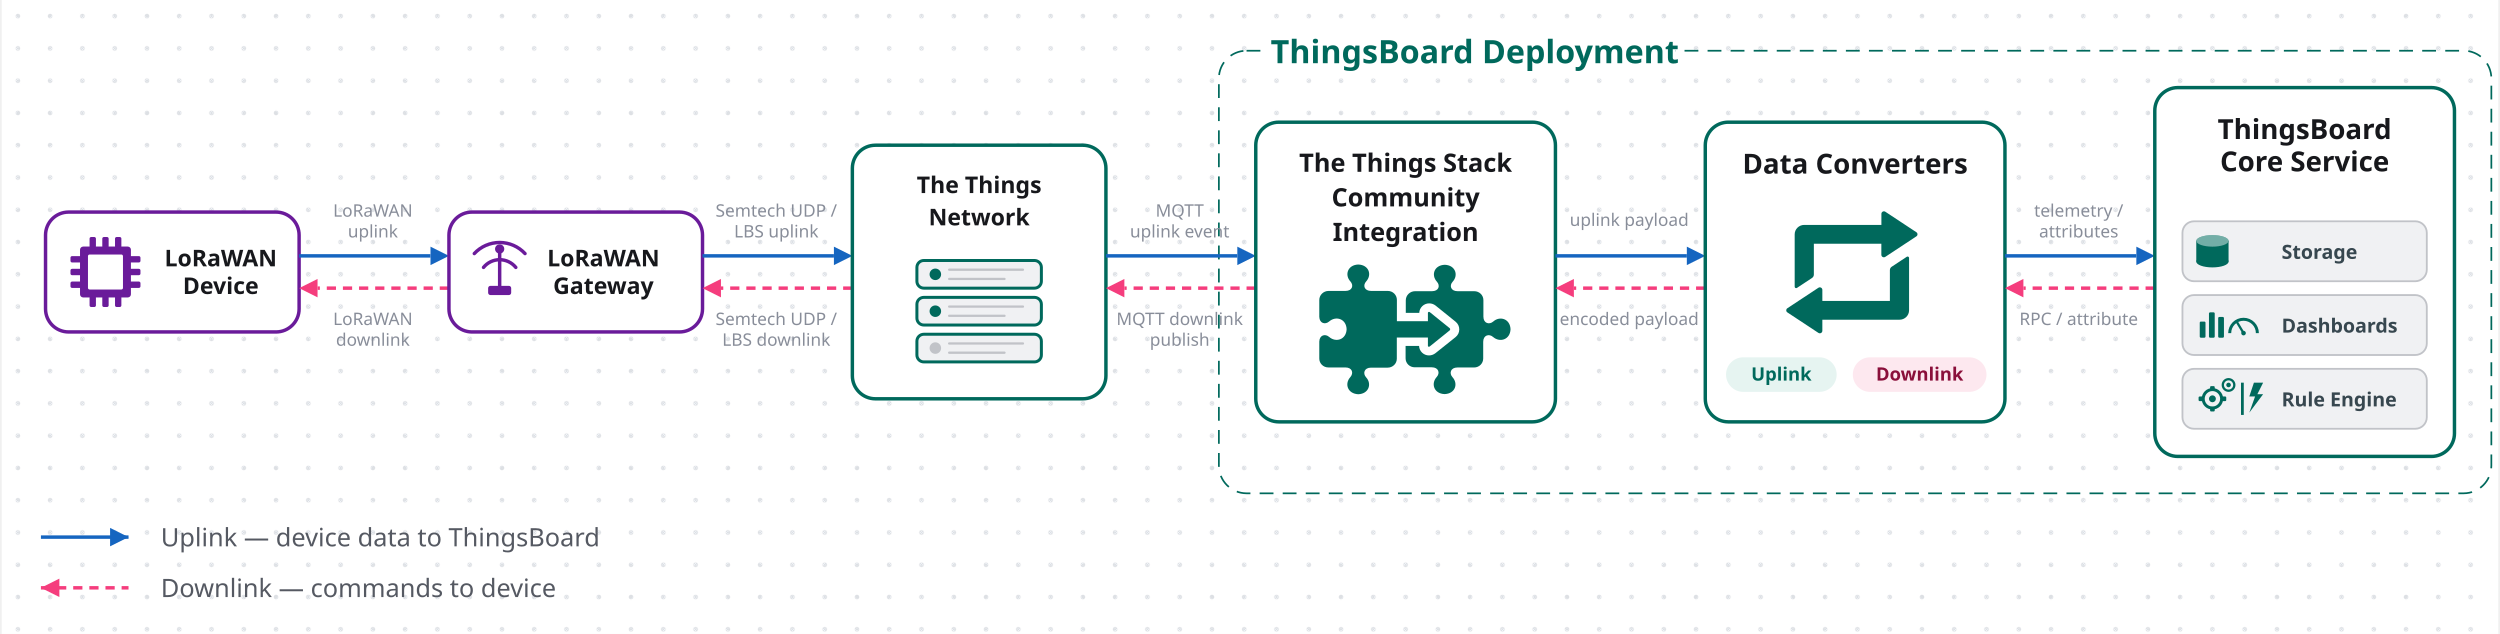
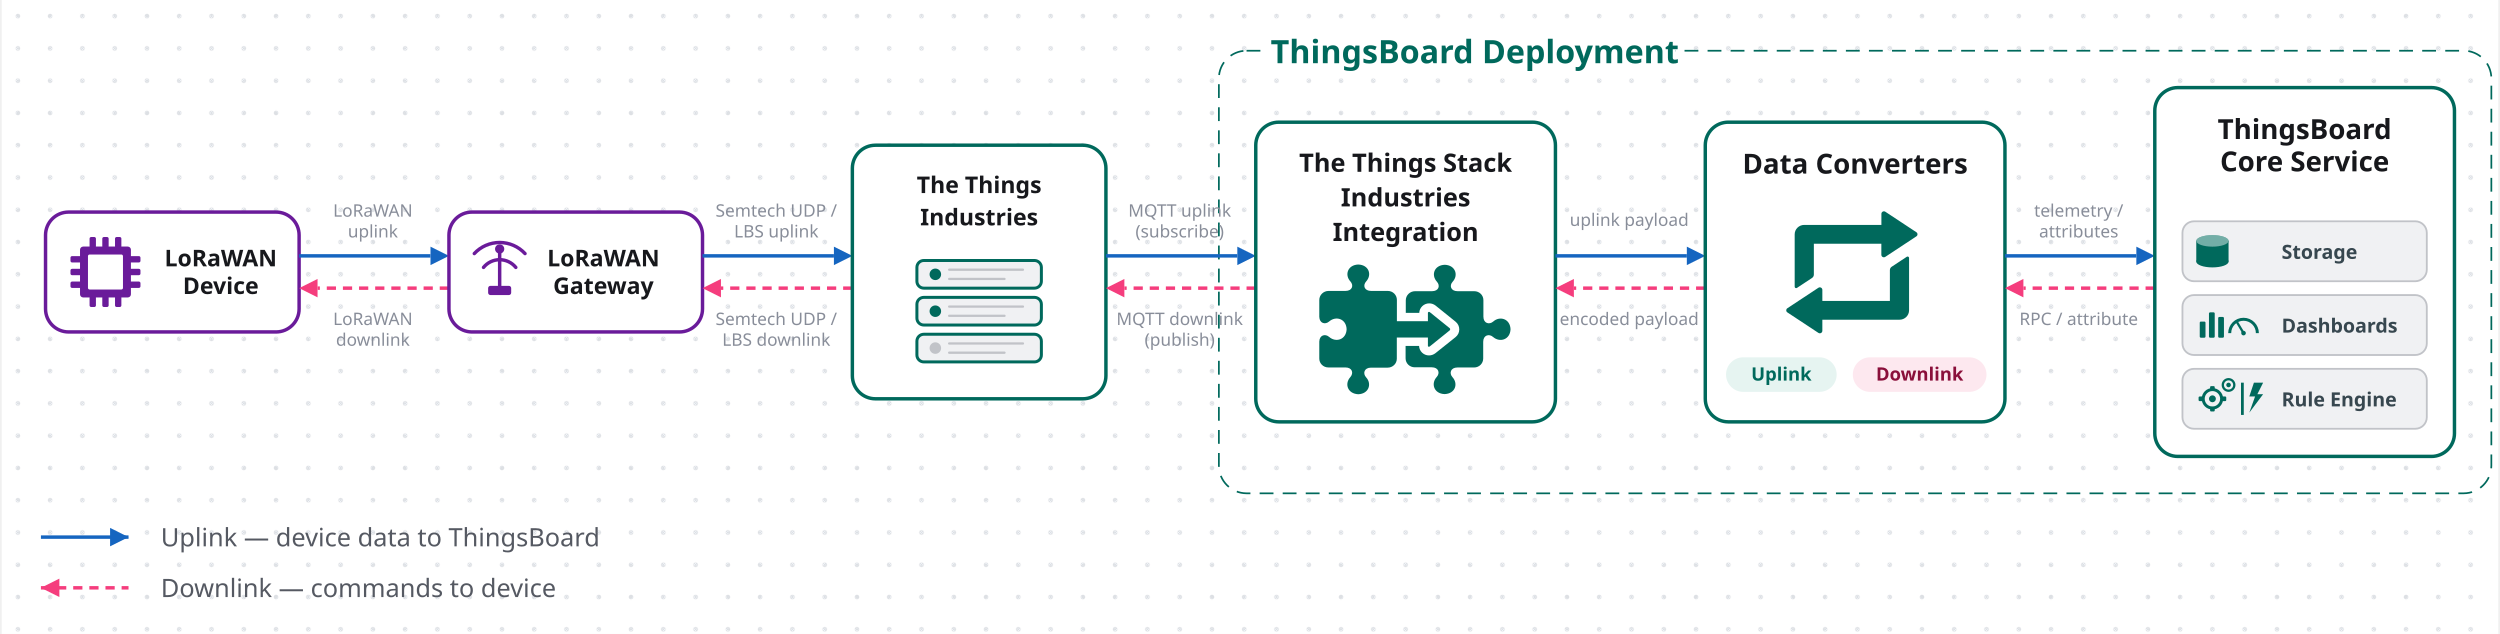
<svg xmlns="http://www.w3.org/2000/svg" width="1400" height="355" fill="none" viewBox="0 0 1083 275">
  <defs>
    <pattern id="dots" x="0" y="0" width="14" height="14" patternUnits="userSpaceOnUse">
      <circle cx="7" cy="7" r="1" fill="#dde0e4" />
    </pattern>
    <clipPath id="clip0">
      <path fill="#fff" d="M0 0h1083v275H0z" />
    </clipPath>
  </defs>
  <g clip-path="url(#clip0)">
    <path fill="#fff" d="M0 0h1083v275H0z" />
    <rect width="1083" height="275" fill="url(#dots)" />
    <g transform="translate(13,33)">
      <rect x="515" y="-11" width="552" height="192" rx="12" fill="none" stroke="#00695c" stroke-width="0.75" stroke-dasharray="6,4" />
      <rect x="535" y="-18" width="178" height="14" fill="#fff" />
      <text x="626" y="-11" text-anchor="middle" font-family="system-ui,sans-serif" font-size="14" fill="#00695c" font-weight="600" dominant-baseline="central" textLength="174" lengthAdjust="spacing">ThingsBoard Deployment</text>
      <rect x="6" y="59" width="110" height="52" rx="10" fill="#fff" stroke="#6a1b9a" stroke-width="1.5" />
      <g transform="translate(11.3,64.3) scale(0.69)" fill="#6a1b9a">
        <rect x="14" y="14" width="32" height="32" rx="2" fill="#6a1b9a" />
        <rect x="19" y="19" width="22" height="22" rx="1" fill="#fff" />
        <rect x="20" y="8" width="4" height="7" rx="1" />
        <rect x="28" y="8" width="4" height="7" rx="1" />
        <rect x="36" y="8" width="4" height="7" rx="1" />
        <rect x="20" y="45" width="4" height="7" rx="1" />
        <rect x="28" y="45" width="4" height="7" rx="1" />
        <rect x="36" y="45" width="4" height="7" rx="1" />
        <rect x="8" y="20" width="7" height="4" rx="1" />
        <rect x="8" y="28" width="7" height="4" rx="1" />
        <rect x="8" y="36" width="7" height="4" rx="1" />
        <rect x="45" y="20" width="7" height="4" rx="1" />
        <rect x="45" y="28" width="7" height="4" rx="1" />
        <rect x="45" y="36" width="7" height="4" rx="1" />
      </g>
      <text x="82" y="79" text-anchor="middle" font-family="system-ui,sans-serif" font-size="10" fill="#17181c" font-weight="600" dominant-baseline="middle">LoRaWAN</text>
      <text x="82" y="91" text-anchor="middle" font-family="system-ui,sans-serif" font-size="10" fill="#17181c" font-weight="600" dominant-baseline="middle">Device</text>
      <line x1="116" y1="78" x2="173" y2="78" stroke="#1565c0" stroke-width="1.5" />
      <polygon points="173,74 181,78 173,82" fill="#1565c0" />
      <text x="148" y="61" text-anchor="middle" font-family="system-ui,sans-serif" font-size="7.5" fill="#888d99">LoRaWAN</text>
      <text x="148" y="70" text-anchor="middle" font-family="system-ui,sans-serif" font-size="7.5" fill="#888d99">uplink</text>
      <line x1="181" y1="92" x2="124" y2="92" stroke="#f53d7d" stroke-width="1.5" stroke-dasharray="4,3" />
      <polygon points="124,88 116,92 124,96" fill="#f53d7d" />
      <text x="148" y="108" text-anchor="middle" font-family="system-ui,sans-serif" font-size="7.5" fill="#888d99">LoRaWAN</text>
      <text x="148" y="117" text-anchor="middle" font-family="system-ui,sans-serif" font-size="7.5" fill="#888d99">downlink</text>
      <rect x="181" y="59" width="110" height="52" rx="10" fill="#fff" stroke="#6a1b9a" stroke-width="1.5" />
      <g transform="translate(190,53)" fill="none" stroke="#6a1b9a" stroke-width="1.5" stroke-linecap="round">
        <line x1="13" y1="38" x2="13" y2="22" />
        <path d="M 6,30 a9,9 0 0,1 14,0" fill="none" />
        <path d="M 2,24 a15,15 0 0,1 22,0" fill="none" />
        <rect x="8" y="38" width="10" height="4" rx="1" fill="#6a1b9a" stroke="none" />
        <circle cx="13" cy="22" r="2" fill="#6a1b9a" stroke="none" />
      </g>
      <text x="248" y="79" text-anchor="middle" font-family="system-ui,sans-serif" font-size="10" fill="#17181c" font-weight="600" dominant-baseline="middle">LoRaWAN</text>
      <text x="248" y="91" text-anchor="middle" font-family="system-ui,sans-serif" font-size="10" fill="#17181c" font-weight="600" dominant-baseline="middle">Gateway</text>
      <line x1="291" y1="78" x2="348" y2="78" stroke="#1565c0" stroke-width="1.5" />
      <polygon points="348,74 356,78 348,82" fill="#1565c0" />
      <text x="323" y="61" text-anchor="middle" font-family="system-ui,sans-serif" font-size="7.5" fill="#888d99">Semtech UDP /</text>
      <text x="323" y="70" text-anchor="middle" font-family="system-ui,sans-serif" font-size="7.5" fill="#888d99">LBS uplink</text>
      <line x1="356" y1="92" x2="299" y2="92" stroke="#f53d7d" stroke-width="1.5" stroke-dasharray="4,3" />
      <polygon points="299,88 291,92 299,96" fill="#f53d7d" />
      <text x="323" y="108" text-anchor="middle" font-family="system-ui,sans-serif" font-size="7.5" fill="#888d99">Semtech UDP /</text>
      <text x="323" y="117" text-anchor="middle" font-family="system-ui,sans-serif" font-size="7.5" fill="#888d99">LBS downlink</text>
      <rect x="356" y="30" width="110" height="110" rx="10" fill="#fff" stroke="#00695c" stroke-width="1.5" />
      <text x="411" y="43" text-anchor="middle" font-family="system-ui,sans-serif" font-size="10" fill="#17181c" font-weight="600" dominant-baseline="hanging">The Things</text>
-       <text x="411" y="57" text-anchor="middle" font-family="system-ui,sans-serif" font-size="10" fill="#17181c" font-weight="600" dominant-baseline="hanging">Network</text>
+       <text x="411" y="57" text-anchor="middle" font-family="system-ui,sans-serif" font-size="10" fill="#17181c" font-weight="600" dominant-baseline="hanging">Industries</text>
      <g fill="none" stroke="#00695c" stroke-width="1.3" stroke-linecap="round">
        <rect x="384" y="80" width="54" height="12" rx="3" fill="#f0f1f3" stroke="#00695c" />
        <circle cx="392" cy="86" r="2.5" fill="#00695c" stroke="none" />
        <line x1="398" y1="84" x2="430" y2="84" stroke="#c1c3c8" stroke-width="1" />
        <line x1="398" y1="88" x2="422" y2="88" stroke="#c1c3c8" stroke-width="1" />
        <rect x="384" y="96" width="54" height="12" rx="3" fill="#f0f1f3" stroke="#00695c" />
        <circle cx="392" cy="102" r="2.5" fill="#00695c" stroke="none" />
        <line x1="398" y1="100" x2="430" y2="100" stroke="#c1c3c8" stroke-width="1" />
        <line x1="398" y1="104" x2="422" y2="104" stroke="#c1c3c8" stroke-width="1" />
        <rect x="384" y="112" width="54" height="12" rx="3" fill="#f0f1f3" stroke="#00695c" />
        <circle cx="392" cy="118" r="2.5" fill="#c1c3c8" stroke="none" />
        <line x1="398" y1="116" x2="430" y2="116" stroke="#c1c3c8" stroke-width="1" />
        <line x1="398" y1="120" x2="422" y2="120" stroke="#c1c3c8" stroke-width="1" />
      </g>
      <line x1="466" y1="78" x2="523" y2="78" stroke="#1565c0" stroke-width="1.5" />
      <polygon points="523,74 531,78 523,82" fill="#1565c0" />
-       <text x="498" y="61" text-anchor="middle" font-family="system-ui,sans-serif" font-size="7.5" fill="#888d99">MQTT</text>
-       <text x="498" y="70" text-anchor="middle" font-family="system-ui,sans-serif" font-size="7.5" fill="#888d99">uplink event</text>
+       <text x="498" y="61" text-anchor="middle" font-family="system-ui,sans-serif" font-size="7.5" fill="#888d99">MQTT uplink</text>
+       <text x="498" y="70" text-anchor="middle" font-family="system-ui,sans-serif" font-size="7.5" fill="#888d99">(subscribe)</text>
      <line x1="531" y1="92" x2="474" y2="92" stroke="#f53d7d" stroke-width="1.5" stroke-dasharray="4,3" />
      <polygon points="474,88 466,92 474,96" fill="#f53d7d" />
      <text x="498" y="108" text-anchor="middle" font-family="system-ui,sans-serif" font-size="7.5" fill="#888d99">MQTT downlink</text>
-       <text x="498" y="117" text-anchor="middle" font-family="system-ui,sans-serif" font-size="7.5" fill="#888d99">publish</text>
+       <text x="498" y="117" text-anchor="middle" font-family="system-ui,sans-serif" font-size="7.5" fill="#888d99">(publish)</text>
      <rect x="531" y="20" width="130" height="130" rx="10" fill="#fff" stroke="#00695c" stroke-width="1.5" />
      <text x="596" y="33" text-anchor="middle" font-family="system-ui,sans-serif" font-size="11" fill="#17181c" font-weight="600" dominant-baseline="hanging">The Things Stack</text>
-       <text x="596" y="48" text-anchor="middle" font-family="system-ui,sans-serif" font-size="11" fill="#17181c" font-weight="600" dominant-baseline="hanging">Community</text>
+       <text x="596" y="48" text-anchor="middle" font-family="system-ui,sans-serif" font-size="11" fill="#17181c" font-weight="600" dominant-baseline="hanging">Industries</text>
      <text x="596" y="63" text-anchor="middle" font-family="system-ui,sans-serif" font-size="11" fill="#17181c" font-weight="600" dominant-baseline="hanging">Integration</text>
      <g transform="matrix(-0.16987,0,0,-0.166552,641.5201,150.5578)" fill="#00695c">
        <path d="m 465.3,145.05 h -43.5 c -17.7,0 -21.8,-14.7 -12.6,-25.3 15.2,-17.2 7.1,-43 -20.2,-44.5 -27.3,1 -35.4,27.3 -20.2,44 9.1,10.1 5.1,25.3 -12.6,25.3 h -42.5 c -12.6,0 -23.3,10.1 -23.3,23.3 v 55.1 h -1 -78.4 v -21.8 c 0,-2 -2.5,-3 -4.6,-1.5 l -51.1,42 c -1.5,1.5 -1.5,4 0,5.6 l 51.1,42 c 2,1.5 4.6,0 4.6,-2 v -21.8 h 78.2 1 v 55.6 c 0,12.6 10.1,23.3 23.3,23.3 H 356 c 17.7,0 21.8,14.7 12.6,24.8 -15.2,17.2 -7.1,43 20.2,44 27.3,-1 35.4,-27.3 20.2,-44 -9.1,-10.1 -5.1,-24.8 12.6,-24.8 h 43 c 13.2,0 23.8,-10.6 23.8,-23.8 v -43.6 c -0.5,-17.2 -15.2,-21.2 -25.3,-12.1 -17.2,15.2 -43.5,7.1 -44.5,-20.2 1,-27.3 27.3,-35.4 44.5,-20.2 10.1,9.1 24.8,5.1 25.3,-12.1 v -44 c 0.1,-12.7 -10,-23.3 -23.1,-23.3 z" />
        <path d="m 244.7,145.45 h -43.5 c -17.7,0 -21.8,-15.2 -12.6,-25.3 15.2,-17.2 7.1,-43.5 -20.2,-44.5 -27.3,1 -35.4,26.8 -20.2,44 9.1,10.1 5.1,25.3 -12.6,25.3 H 93.1 c -13.2,0 -23.3,10.6 -23.3,23.3 v 43.5 c 0,17.7 -15.2,21.8 -25.3,12.6 -17.2,-15.2 -43.5,-7.1 -44.5,20.2 1,27.3 27.3,35.4 44,20.2 10.1,-9.1 25.3,-5.1 25.3,12.6 v 43 c 0,13.2 10.6,23.3 23.3,23.3 h 42.5 c 17.7,0 21.8,14.7 12.6,24.8 -15.2,16.7 -7.1,43 20.2,44 27.3,-1 35.4,-26.8 20.2,-44 -9.1,-10.1 -5.1,-24.8 12.6,-24.8 h 43 c 13.2,0 23.8,-10.6 23.8,-23.8 v -32.7 h -34.4 c -0.5,13.7 -11.7,24.8 -25.3,24.8 -6.1,0 -11.6,-2 -16.2,-5.6 l -51.1,-42 c -6.1,-5.1 -9.6,-12.1 -9.6,-20.2 0,-8.1 3.5,-15.2 9.6,-20.2 l 51.6,-42 c 4.6,-3.5 10.1,-5.6 16.2,-5.6 13.7,0 24.8,11.1 25.3,24.8 H 268 v -32.4 c 0,-13.2 -10.6,-23.3 -23.3,-23.3 z" />
      </g>
      <line x1="661" y1="78" x2="718" y2="78" stroke="#1565c0" stroke-width="1.5" />
      <polygon points="718,74 726,78 718,82" fill="#1565c0" />
      <text x="693" y="65" text-anchor="middle" font-family="system-ui,sans-serif" font-size="7.5" fill="#888d99">uplink payload</text>
      <line x1="726" y1="92" x2="669" y2="92" stroke="#f53d7d" stroke-width="1.5" stroke-dasharray="4,3" />
      <polygon points="669,88 661,92 669,96" fill="#f53d7d" />
      <text x="693" y="108" text-anchor="middle" font-family="system-ui,sans-serif" font-size="7.5" fill="#888d99">encoded payload</text>
      <rect x="726" y="20" width="130" height="130" rx="10" fill="#fff" stroke="#00695c" stroke-width="1.5" />
      <text x="791" y="33" text-anchor="middle" font-family="system-ui,sans-serif" font-size="12" fill="#17181c" font-weight="600" dominant-baseline="hanging">Data Converters</text>
      <g transform="matrix(0.217828,0,0,0.213574,736.2844,53.1842)" fill="#00695c">
        <path d="m 373.23,68.177 -61.8,-41.6 c -3.4,-2.3 -7.9,0.1 -7.9,4.2 v 22.5 h -153.6 c -10.6,0 -19.1,8.6 -19.1,19.1 v 106.5 c 0,2.3 2.6,3.7 4.5,2.4 l 30,-20.2 c 2.3,-1.5 3.7,-4.1 3.7,-6.9 v -62.7 h 134.4 v 22.5 c 0,4.1 4.5,6.5 7.9,4.2 l 61.8,-41.6 c 3.1,-2 3.1,-6.4 0.1,-8.4 z" />
        <path d="m 354.13,117.98 -30,20.2 c -2.3,1.5 -3.7,4.1 -3.7,6.9 v 62.6 h -134.5 v -22.5 c 0,-4.1 -4.5,-6.5 -7.9,-4.2 l -61.8,41.6 c -3,2 -3,6.4 0,8.4 l 61.8,41.6 c 3.4,2.3 7.9,-0.1 7.9,-4.2 v -22.5 h 153.5 c 10.6,0.1 19.2,-8.5 19.2,-19.1 v -106.4 c 0,-2.3 -2.6,-3.7 -4.5,-2.4 z" />
      </g>
      <rect x="735" y="122" width="48" height="15" rx="7.5" fill="#e6f4f1" />
      <text x="759" y="129" text-anchor="middle" font-family="system-ui,sans-serif" font-size="8" fill="#00695c" font-weight="700" dominant-baseline="central">Uplink</text>
      <rect x="790" y="122" width="58" height="15" rx="7.5" fill="#fde8ef" />
      <text x="819" y="129" text-anchor="middle" font-family="system-ui,sans-serif" font-size="8" fill="#8a0f3a" font-weight="700" dominant-baseline="central">Downlink</text>
      <line x1="856" y1="78" x2="913" y2="78" stroke="#1565c0" stroke-width="1.5" />
      <polygon points="913,74 921,78 913,82" fill="#1565c0" />
      <text x="888" y="61" text-anchor="middle" font-family="system-ui,sans-serif" font-size="7.5" fill="#888d99">telemetry /</text>
      <text x="888" y="70" text-anchor="middle" font-family="system-ui,sans-serif" font-size="7.5" fill="#888d99">attributes</text>
      <line x1="921" y1="92" x2="864" y2="92" stroke="#f53d7d" stroke-width="1.5" stroke-dasharray="4,3" />
      <polygon points="864,88 856,92 864,96" fill="#f53d7d" />
      <text x="888" y="108" text-anchor="middle" font-family="system-ui,sans-serif" font-size="7.5" fill="#888d99">RPC / attribute</text>
      <rect x="921" y="5" width="130" height="160" rx="10" fill="#fff" stroke="#00695c" stroke-width="1.5" />
      <text x="986" y="18" text-anchor="middle" font-family="system-ui,sans-serif" font-size="12" fill="#17181c" font-weight="600" dominant-baseline="hanging">ThingsBoard</text>
      <text x="986" y="32" text-anchor="middle" font-family="system-ui,sans-serif" font-size="12" fill="#17181c" font-weight="600" dominant-baseline="hanging">Core Service</text>
      <g transform="translate(232,5)">
        <rect x="701" y="58" width="106" height="26" rx="5" fill="#f0f1f3" stroke="#c1c3c8" stroke-width=".8" />
        <g fill="#00695c" transform="translate(45,1.5)">
          <ellipse cx="669" cy="65" rx="7" ry="2.5" fill="#00695c" />
          <rect x="662" y="65" width="14" height="9" fill="#00695c" />
          <ellipse cx="669" cy="74" rx="7" ry="2.5" fill="#00695c" />
          <ellipse cx="669" cy="65" rx="7" ry="2.5" fill="#e6f4f1" opacity=".5" />
        </g>
        <text x="744" y="71" text-anchor="start" font-family="system-ui,sans-serif" font-size="8.5" fill="#37474f" font-weight="600" dominant-baseline="central">Storage</text>
        <rect x="701" y="90" width="106" height="26" rx="5" fill="#f0f1f3" stroke="#c1c3c8" stroke-width=".8" />
        <g fill="#00695c" transform="translate(47.5,2.5)">
          <rect x="661" y="99" width="2.5" height="7" rx=".5" />
          <rect x="665" y="95" width="2.5" height="11" rx=".5" />
          <rect x="669" y="97" width="2.5" height="9" rx=".5" />
          <path d="M674,104 a6,6 0 0,1 12,0" fill="none" stroke="#00695c" stroke-width="1.3" />
          <line x1="680" y1="104" x2="677" y2="99" stroke="#00695c" stroke-width="1" stroke-linecap="round" />
          <circle cx="680" cy="104" r="1" fill="#00695c" />
        </g>
        <text x="744" y="103" text-anchor="start" font-family="system-ui,sans-serif" font-size="8.5" fill="#37474f" font-weight="600" dominant-baseline="central">Dashboards</text>
        <rect x="701" y="122" width="106" height="26" rx="5" fill="#f0f1f3" stroke="#c1c3c8" stroke-width=".8" />
        <g fill="#00695c" transform="translate(49,0)">
          <circle cx="665" cy="135" r="4" fill="none" stroke="#00695c" stroke-width="1.3" />
          <circle cx="665" cy="135" r="1.5" fill="#00695c" />
          <rect x="664" y="129.5" width="2" height="2" rx=".4" />
          <rect x="664" y="138.5" width="2" height="2" rx=".4" />
          <rect x="659" y="134" width="2" height="2" rx=".4" />
          <rect x="669" y="134" width="2" height="2" rx=".4" />
          <circle cx="672" cy="129" r="2.5" fill="none" stroke="#00695c" stroke-width="1" />
          <circle cx="672" cy="129" r="1" fill="#00695c" />
          <line x1="678" y1="128" x2="678" y2="142" stroke="#00695c" stroke-width="1.2" />
          <polygon points="683,128 681,134 683.5,134 681,141 687,133 684.5,133 687,128" fill="#00695c" />
        </g>
        <text x="744" y="135" text-anchor="start" font-family="system-ui,sans-serif" font-size="8.5" fill="#37474f" font-weight="600" dominant-baseline="central">Rule Engine</text>
      </g>
      <line x1="4" y1="200" x2="42" y2="200" stroke="#1565c0" stroke-width="1.5" />
      <polygon points="34,196 42,200 34,204" fill="#1565c0" />
      <text x="56" y="204" font-family="system-ui,sans-serif" font-size="11" fill="#555962">Uplink — device data to ThingsBoard</text>
      <line x1="4" y1="222" x2="42" y2="222" stroke="#f53d7d" stroke-width="1.5" stroke-dasharray="4,3" />
      <polygon points="12,218 4,222 12,226" fill="#f53d7d" />
      <text x="56" y="226" font-family="system-ui,sans-serif" font-size="11" fill="#555962">Downlink — commands to device</text>
    </g>
  </g>
</svg>
